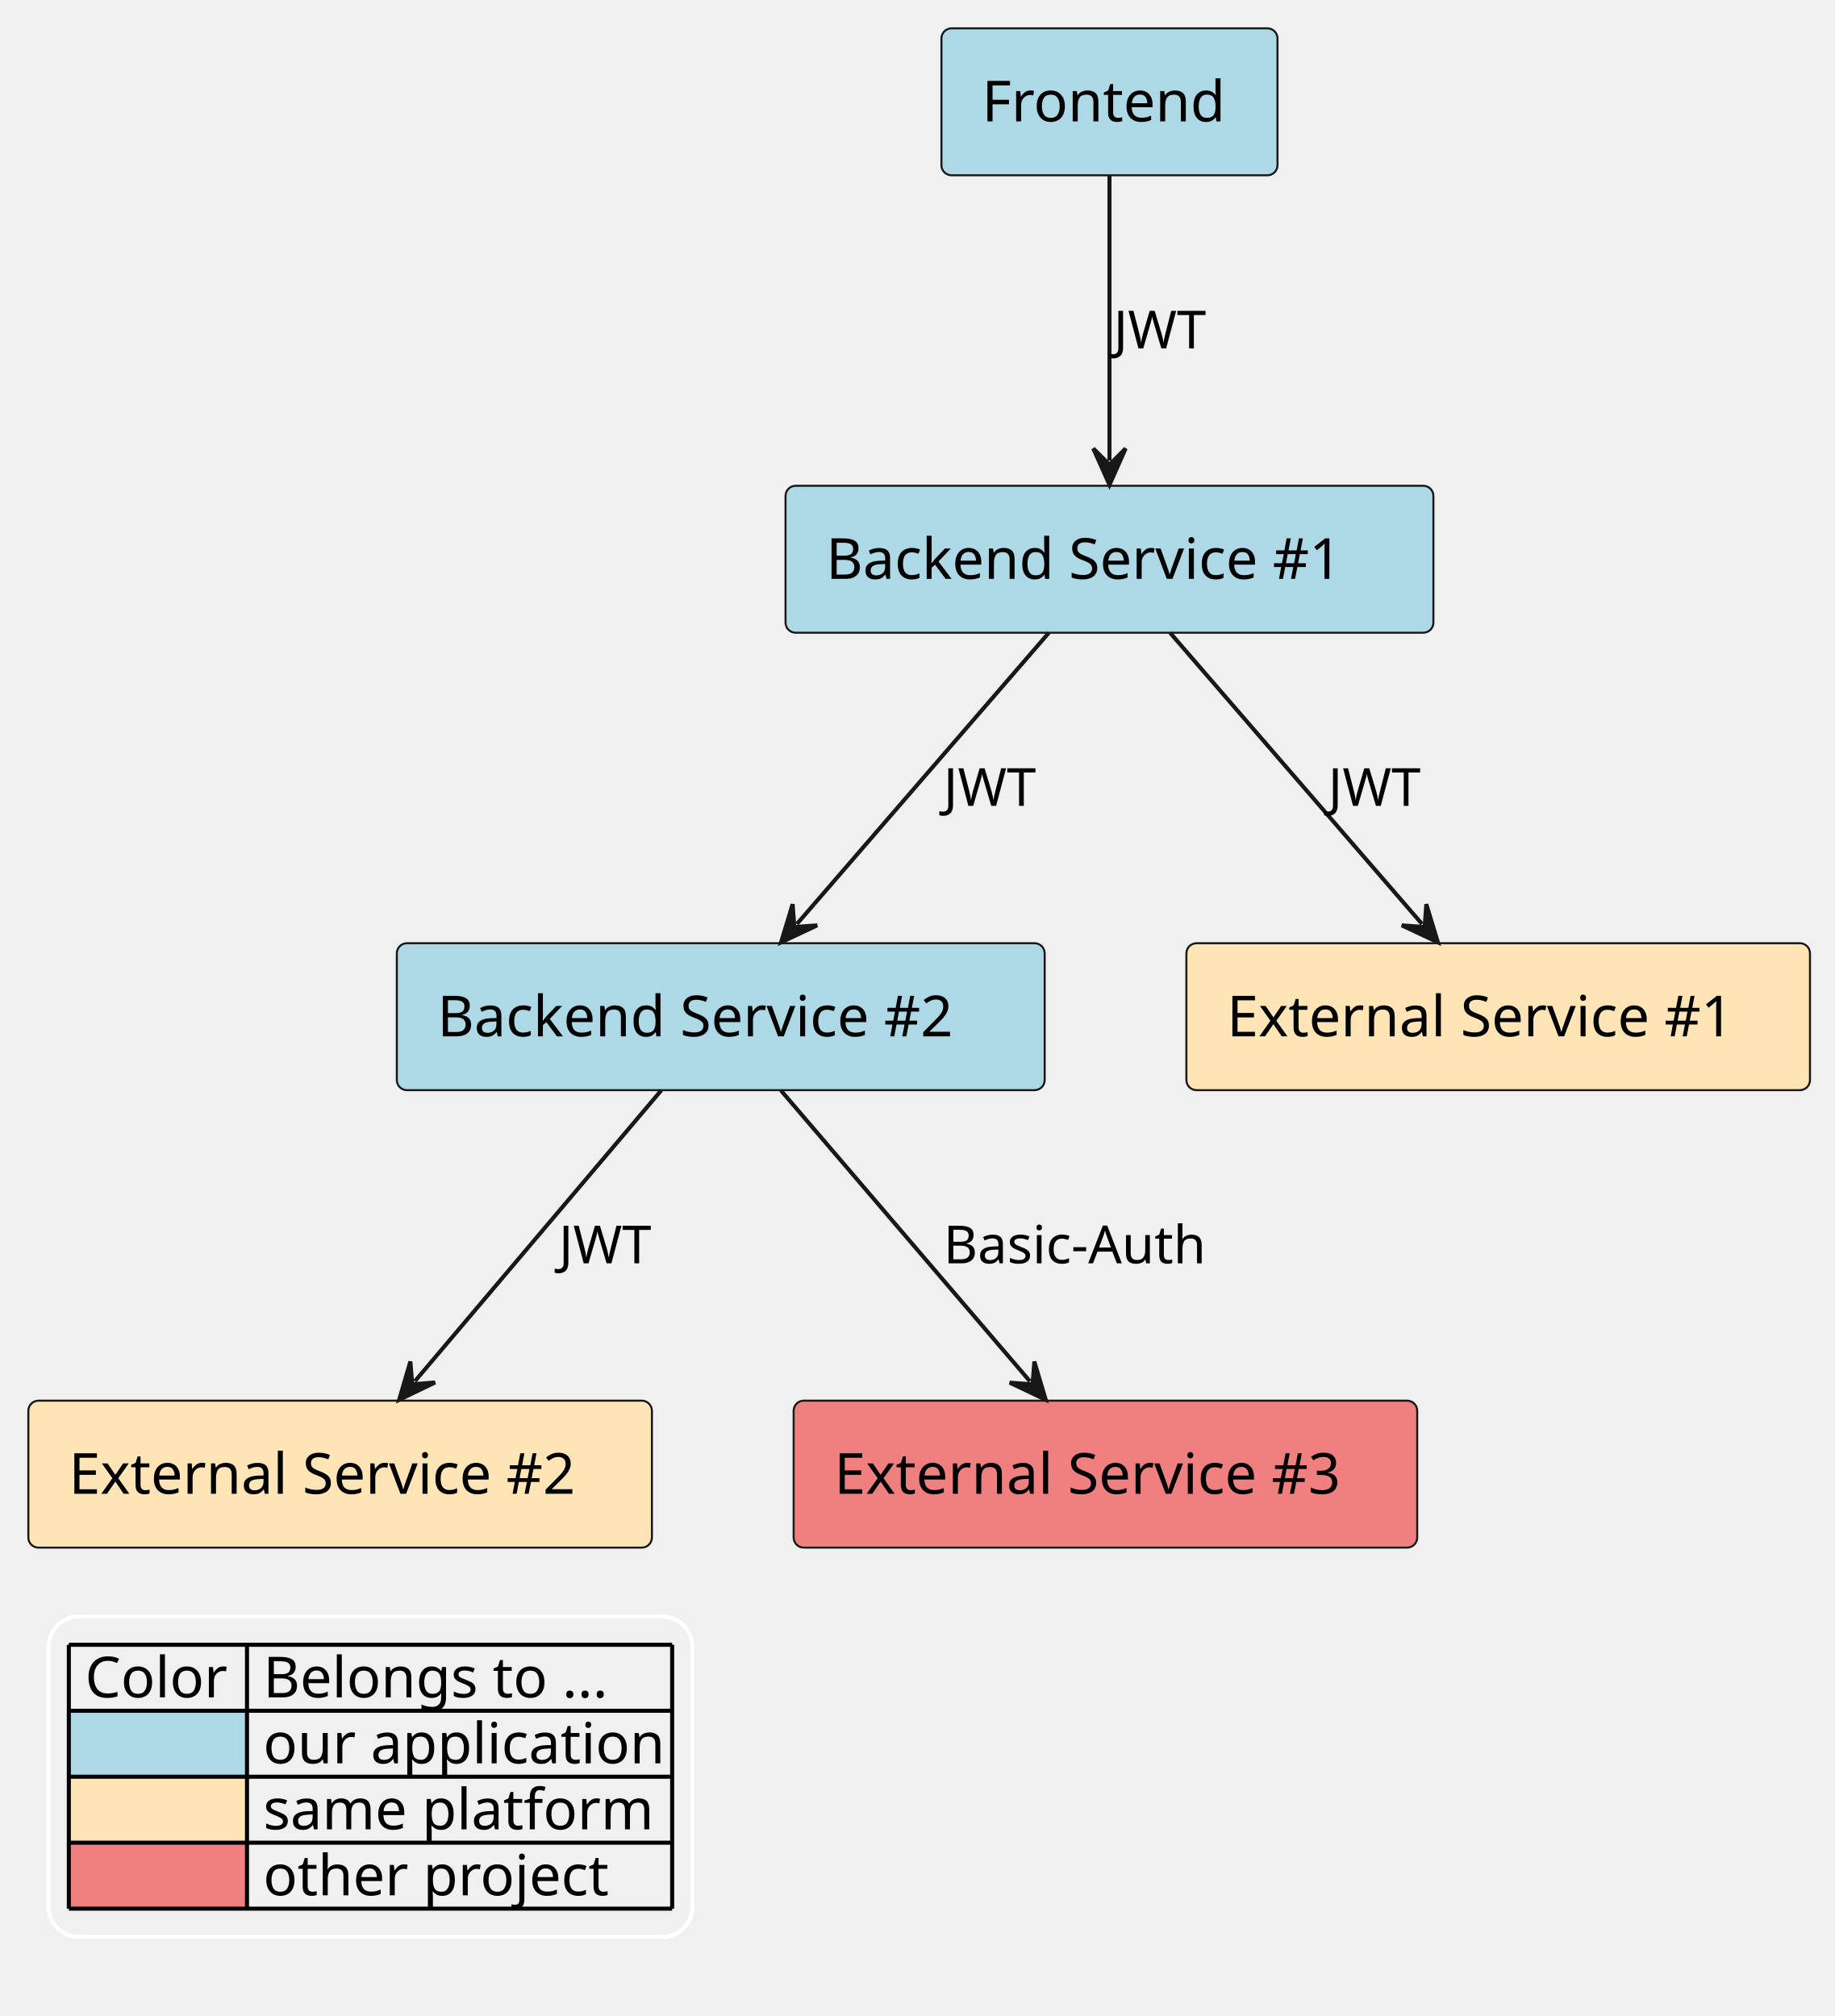
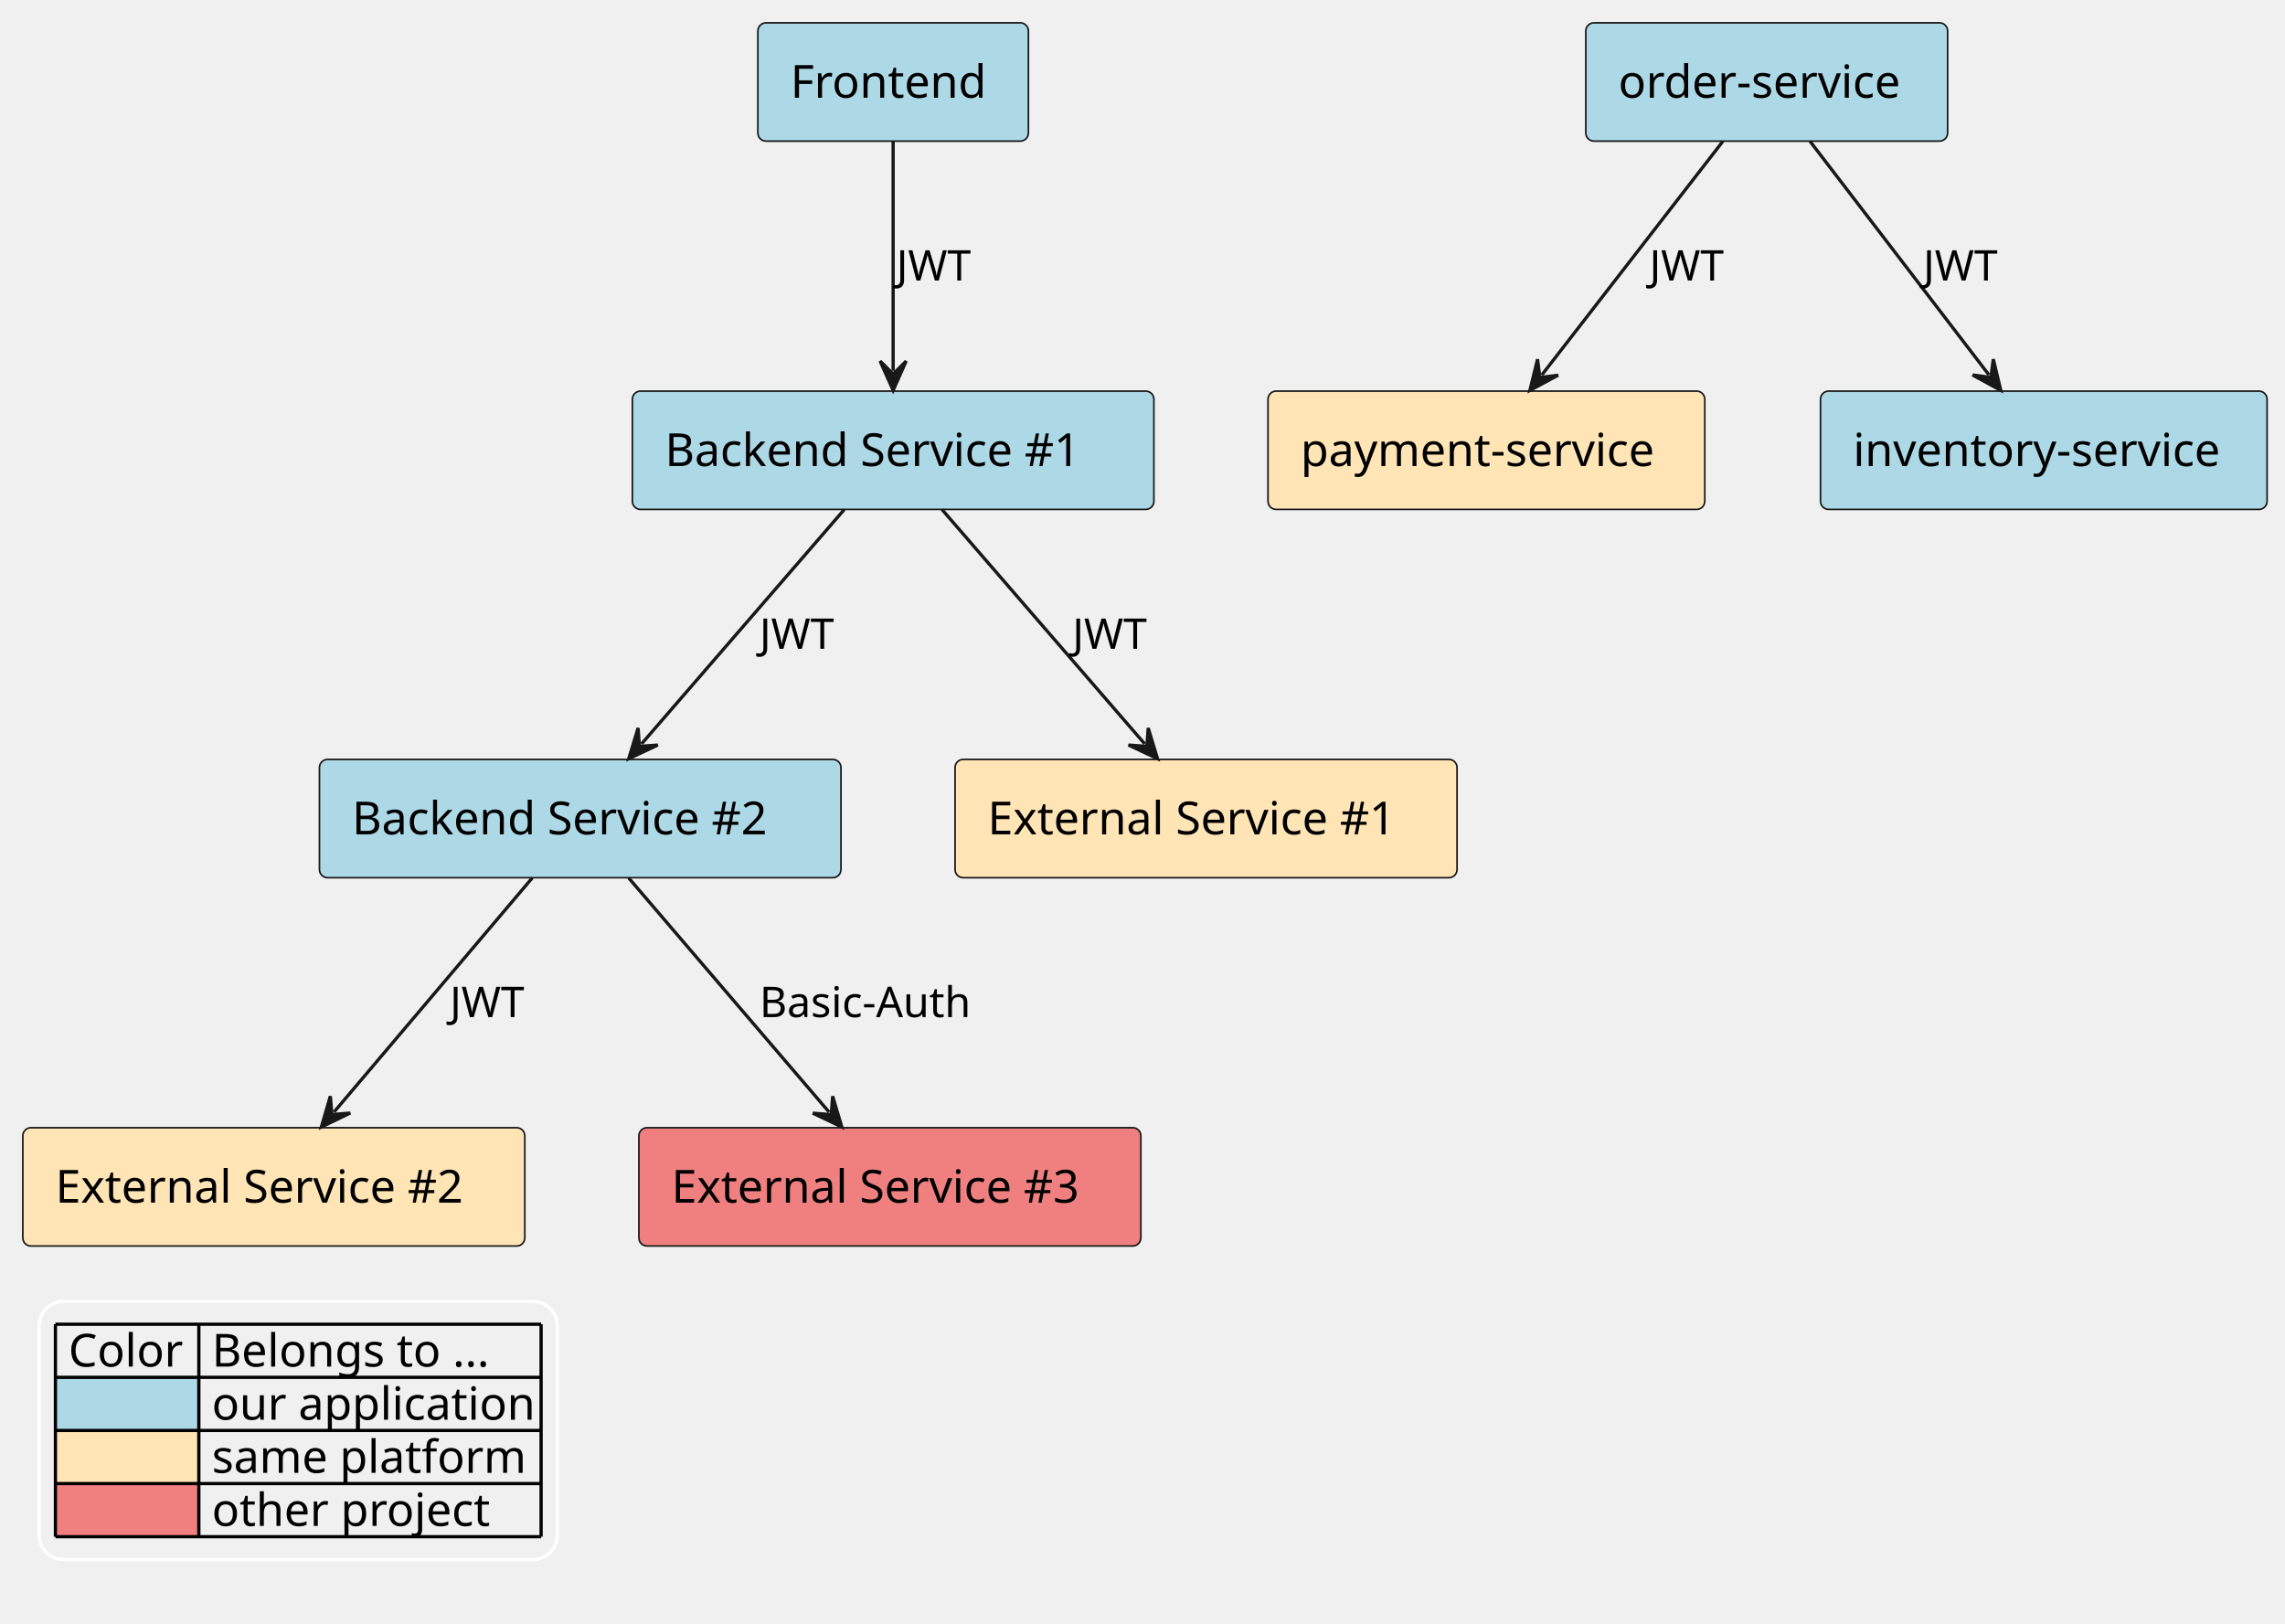
- <svg xmlns="http://www.w3.org/2000/svg" contentStyleType="text/css" height="498px" preserveAspectRatio="none" style="width:453px;height:498px;background:#FFFFFF;" version="1.1" viewBox="0 0 453 498" width="453px" zoomAndPan="magnify">
+ <svg xmlns="http://www.w3.org/2000/svg" contentStyleType="text/css" height="498px" preserveAspectRatio="none" style="width:701px;height:498px;background:#FFFFFF;" version="1.1" viewBox="0 0 701 498" width="701px" zoomAndPan="magnify">
  <defs />
  <g>
    <g id="elem_platform__application__backend_service_1">
      <rect fill="#ADD8E6" height="36.297" rx="2.5" ry="2.5" style="stroke:#181818;stroke-width:0.5;" width="160" x="194" y="120" />
      <text fill="#000000" font-family="sans-serif" font-size="14" lengthAdjust="spacing" textLength="140" x="204" y="142.995">Backend Service #1</text>
    </g>
+     <g id="elem_platform__application__frontend">
+       <rect fill="#ADD8E6" height="36.297" rx="2.5" ry="2.5" style="stroke:#181818;stroke-width:0.5;" width="83" x="232.5" y="7" />
+       <text fill="#000000" font-family="sans-serif" font-size="14" lengthAdjust="spacing" textLength="63" x="242.5" y="29.995">Frontend</text>
+     </g>
    <g id="elem_platform__application__backend_service_2">
      <rect fill="#ADD8E6" height="36.297" rx="2.5" ry="2.5" style="stroke:#181818;stroke-width:0.5;" width="160" x="98" y="233" />
      <text fill="#000000" font-family="sans-serif" font-size="14" lengthAdjust="spacing" textLength="140" x="108" y="255.995">Backend Service #2</text>
    </g>
-     <g id="elem_platform__application__frontend">
-       <rect fill="#ADD8E6" height="36.297" rx="2.5" ry="2.5" style="stroke:#181818;stroke-width:0.5;" width="83" x="232.5" y="7" />
-       <text fill="#000000" font-family="sans-serif" font-size="14" lengthAdjust="spacing" textLength="63" x="242.5" y="29.995">Frontend</text>
+     <g id="elem_order_service">
+       <rect fill="#ADD8E6" height="36.297" rx="2.5" ry="2.5" style="stroke:#181818;stroke-width:0.5;" width="111" x="486.5" y="7" />
+       <text fill="#000000" font-family="sans-serif" font-size="14" lengthAdjust="spacing" textLength="91" x="496.5" y="29.995">order-service</text>
    </g>
    <g id="elem_platform__external_service_1">
      <rect fill="#FFE4B5" height="36.297" rx="2.5" ry="2.5" style="stroke:#181818;stroke-width:0.5;" width="154" x="293" y="233" />
      <text fill="#000000" font-family="sans-serif" font-size="14" lengthAdjust="spacing" textLength="134" x="303" y="255.995">External Service #1</text>
    </g>
    <g id="elem_platform__external_service_2">
      <rect fill="#FFE4B5" height="36.297" rx="2.5" ry="2.5" style="stroke:#181818;stroke-width:0.5;" width="154" x="7" y="346" />
      <text fill="#000000" font-family="sans-serif" font-size="14" lengthAdjust="spacing" textLength="134" x="17" y="368.995">External Service #2</text>
    </g>
    <g id="elem_other_project__external_service_3">
      <rect fill="#F08080" height="36.297" rx="2.5" ry="2.5" style="stroke:#181818;stroke-width:0.5;" width="154" x="196" y="346" />
      <text fill="#000000" font-family="sans-serif" font-size="14" lengthAdjust="spacing" textLength="134" x="206" y="368.995">External Service #3</text>
    </g>
+     <g id="elem_payment_service">
+       <rect fill="#FFE4B5" height="36.297" rx="2.5" ry="2.5" style="stroke:#181818;stroke-width:0.5;" width="134" x="389" y="120" />
+       <text fill="#000000" font-family="sans-serif" font-size="14" lengthAdjust="spacing" textLength="114" x="399" y="142.995">payment-service</text>
+     </g>
+     <g id="elem_inventory_service">
+       <rect fill="#ADD8E6" height="36.297" rx="2.5" ry="2.5" style="stroke:#181818;stroke-width:0.5;" width="137" x="558.5" y="120" />
+       <text fill="#000000" font-family="sans-serif" font-size="14" lengthAdjust="spacing" textLength="117" x="568.5" y="142.995">inventory-service</text>
+     </g>
    <g id="link_platform__application__backend_service_1_platform__external_service_1">
      <path d="M289,156.34 C307.04,177.2 333.195,207.442 351.185,228.242 " fill="none" id="platform__application__backend_service_1-to-platform__external_service_1" style="stroke:#181818;stroke-width:1.0;" />
      <polygon fill="#181818" points="355.11,232.78,352.248,223.356,351.839,228.998,346.197,228.589,355.11,232.78" style="stroke:#181818;stroke-width:1.0;" />
-       <text fill="#000000" font-family="sans-serif" font-size="13" lengthAdjust="spacing" textLength="21" x="328" y="199.067">JWT</text>
+       <text fill="#000000" font-family="sans-serif" font-size="13" lengthAdjust="spacing" textLength="21" x="329" y="199.067">JWT</text>
    </g>
    <g id="link_platform__application__backend_service_1_platform__application__backend_service_2">
      <path d="M259,156.34 C240.96,177.2 214.805,207.442 196.815,228.242 " fill="none" id="platform__application__backend_service_1-to-platform__application__backend_service_2" style="stroke:#181818;stroke-width:1.0;" />
      <polygon fill="#181818" points="192.89,232.78,201.803,228.589,196.161,228.998,195.752,223.356,192.89,232.78" style="stroke:#181818;stroke-width:1.0;" />
      <text fill="#000000" font-family="sans-serif" font-size="13" lengthAdjust="spacing" textLength="21" x="233" y="199.067">JWT</text>
+     </g>
+     <g id="link_platform__application__frontend_platform__application__backend_service_1">
+       <path d="M274,43.34 C274,64.2 274,92.98 274,113.78 " fill="none" id="platform__application__frontend-to-platform__application__backend_service_1" style="stroke:#181818;stroke-width:1.0;" />
+       <polygon fill="#181818" points="274,119.78,278,110.78,274,114.78,270,110.78,274,119.78" style="stroke:#181818;stroke-width:1.0;" />
+       <text fill="#000000" font-family="sans-serif" font-size="13" lengthAdjust="spacing" textLength="21" x="275" y="86.067">JWT</text>
    </g>
    <g id="link_platform__application__backend_service_2_platform__external_service_2">
      <path d="M163.31,269.34 C145.65,290.2 120.078,320.402 102.458,341.202 " fill="none" id="platform__application__backend_service_2-to-platform__external_service_2" style="stroke:#181818;stroke-width:1.0;" />
      <polygon fill="#181818" points="98.58,345.78,107.449,341.498,101.812,341.965,101.345,336.327,98.58,345.78" style="stroke:#181818;stroke-width:1.0;" />
      <text fill="#000000" font-family="sans-serif" font-size="13" lengthAdjust="spacing" textLength="21" x="138" y="312.067">JWT</text>
    </g>
    <g id="link_platform__application__backend_service_2_other_project__external_service_3">
      <path d="M192.84,269.34 C210.69,290.2 236.559,320.421 254.359,341.221 " fill="none" id="platform__application__backend_service_2-to-other_project__external_service_3" style="stroke:#181818;stroke-width:1.0;" />
      <polygon fill="#181818" points="258.26,345.78,255.447,336.341,255.009,341.981,249.369,341.543,258.26,345.78" style="stroke:#181818;stroke-width:1.0;" />
      <text fill="#000000" font-family="sans-serif" font-size="13" lengthAdjust="spacing" textLength="69" x="233" y="312.067">Basic-Auth</text>
    </g>
-     <g id="link_platform__application__frontend_platform__application__backend_service_1">
-       <path d="M274,43.34 C274,64.2 274,92.98 274,113.78 " fill="none" id="platform__application__frontend-to-platform__application__backend_service_1" style="stroke:#181818;stroke-width:1.0;" />
-       <polygon fill="#181818" points="274,119.78,278,110.78,274,114.78,270,110.78,274,119.78" style="stroke:#181818;stroke-width:1.0;" />
-       <text fill="#000000" font-family="sans-serif" font-size="13" lengthAdjust="spacing" textLength="21" x="275" y="86.067">JWT</text>
+     <g id="link_order_service_payment_service">
+       <path d="M528.56,43.34 C512.41,64.2 489.135,94.237 473.015,115.037 " fill="none" id="order_service-to-payment_service" style="stroke:#181818;stroke-width:1.0;" />
+       <polygon fill="#181818" points="469.34,119.78,478.015,115.117,472.403,115.828,471.692,110.216,469.34,119.78" style="stroke:#181818;stroke-width:1.0;" />
+       <text fill="#000000" font-family="sans-serif" font-size="13" lengthAdjust="spacing" textLength="21" x="506" y="86.067">JWT</text>
+     </g>
+     <g id="link_order_service_inventory_service">
+       <path d="M555.28,43.34 C571.25,64.2 594.243,94.215 610.163,115.015 " fill="none" id="order_service-to-inventory_service" style="stroke:#181818;stroke-width:1.0;" />
+       <polygon fill="#181818" points="613.81,119.78,611.516,110.202,610.771,115.809,605.163,115.064,613.81,119.78" style="stroke:#181818;stroke-width:1.0;" />
+       <text fill="#000000" font-family="sans-serif" font-size="13" lengthAdjust="spacing" textLength="21" x="590" y="86.067">JWT</text>
    </g>
    <rect fill="none" height="79.188" id="_legend" rx="7.5" ry="7.5" style="stroke:#FFFFFF;stroke-width:1.0;" width="159" x="12" y="399.297" />
    <text fill="#000000" font-family="sans-serif" font-size="14" lengthAdjust="spacing" textLength="36" x="21" y="419.292">Color</text>
    <text fill="#000000" font-family="sans-serif" font-size="14" lengthAdjust="spacing" textLength="91" x="65" y="419.292">Belongs to ...</text>
    <rect fill="#ADD8E6" height="16.297" style="stroke:none;stroke-width:1.0;" width="44" x="17" y="422.594" />
    <text fill="#000000" font-family="sans-serif" font-size="14" lengthAdjust="spacing" textLength="4" x="17" y="435.589"> </text>
    <text fill="#000000" font-family="sans-serif" font-size="14" lengthAdjust="spacing" textLength="101" x="65" y="435.589">our application</text>
    <rect fill="#FFE4B5" height="16.297" style="stroke:none;stroke-width:1.0;" width="44" x="17" y="438.891" />
    <text fill="#000000" font-family="sans-serif" font-size="14" lengthAdjust="spacing" textLength="4" x="17" y="451.886"> </text>
    <text fill="#000000" font-family="sans-serif" font-size="14" lengthAdjust="spacing" textLength="98" x="65" y="451.886">same platform</text>
    <rect fill="#F08080" height="16.297" style="stroke:none;stroke-width:1.0;" width="44" x="17" y="455.188" />
    <text fill="#000000" font-family="sans-serif" font-size="14" lengthAdjust="spacing" textLength="4" x="17" y="468.183"> </text>
    <text fill="#000000" font-family="sans-serif" font-size="14" lengthAdjust="spacing" textLength="89" x="65" y="468.183">other project</text>
    <line style="stroke:#000000;stroke-width:1.0;" x1="17" x2="166" y1="406.297" y2="406.297" />
    <line style="stroke:#000000;stroke-width:1.0;" x1="17" x2="166" y1="422.594" y2="422.594" />
    <line style="stroke:#000000;stroke-width:1.0;" x1="17" x2="166" y1="438.891" y2="438.891" />
    <line style="stroke:#000000;stroke-width:1.0;" x1="17" x2="166" y1="455.188" y2="455.188" />
    <line style="stroke:#000000;stroke-width:1.0;" x1="17" x2="166" y1="471.484" y2="471.484" />
    <line style="stroke:#000000;stroke-width:1.0;" x1="17" x2="17" y1="406.297" y2="471.484" />
    <line style="stroke:#000000;stroke-width:1.0;" x1="61" x2="61" y1="406.297" y2="471.484" />
    <line style="stroke:#000000;stroke-width:1.0;" x1="166" x2="166" y1="406.297" y2="471.484" />
  </g>
</svg>
